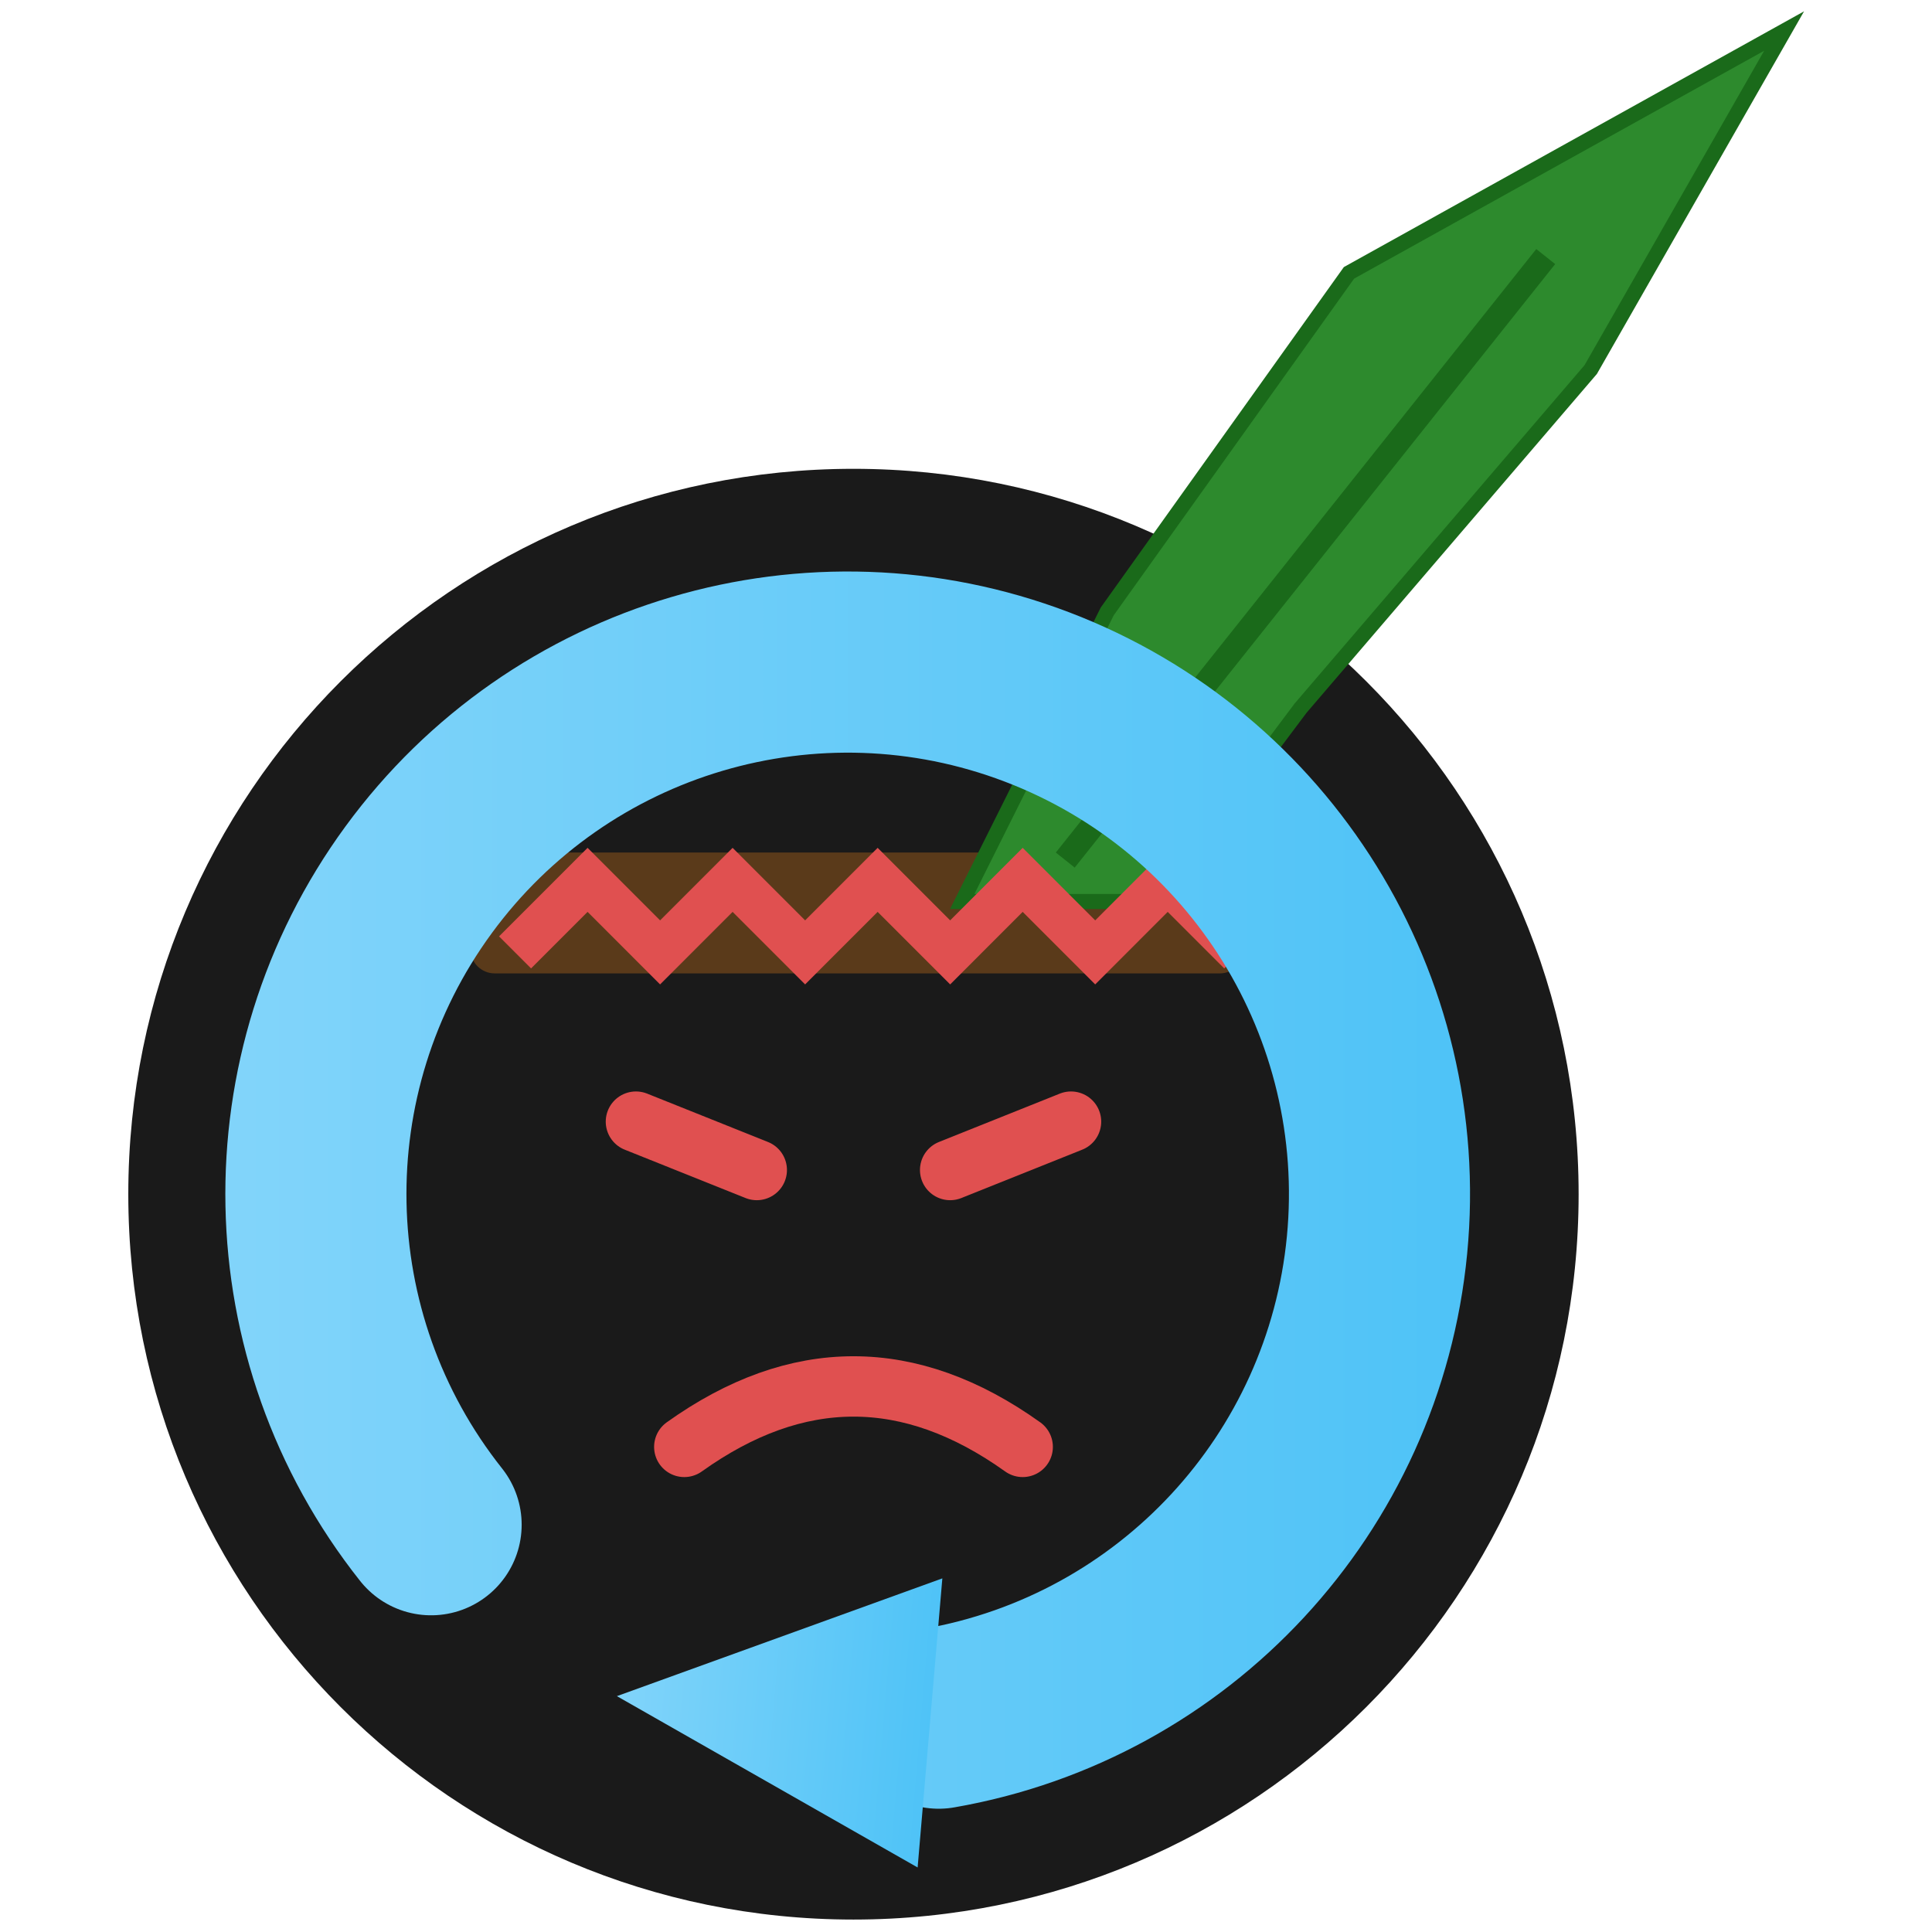
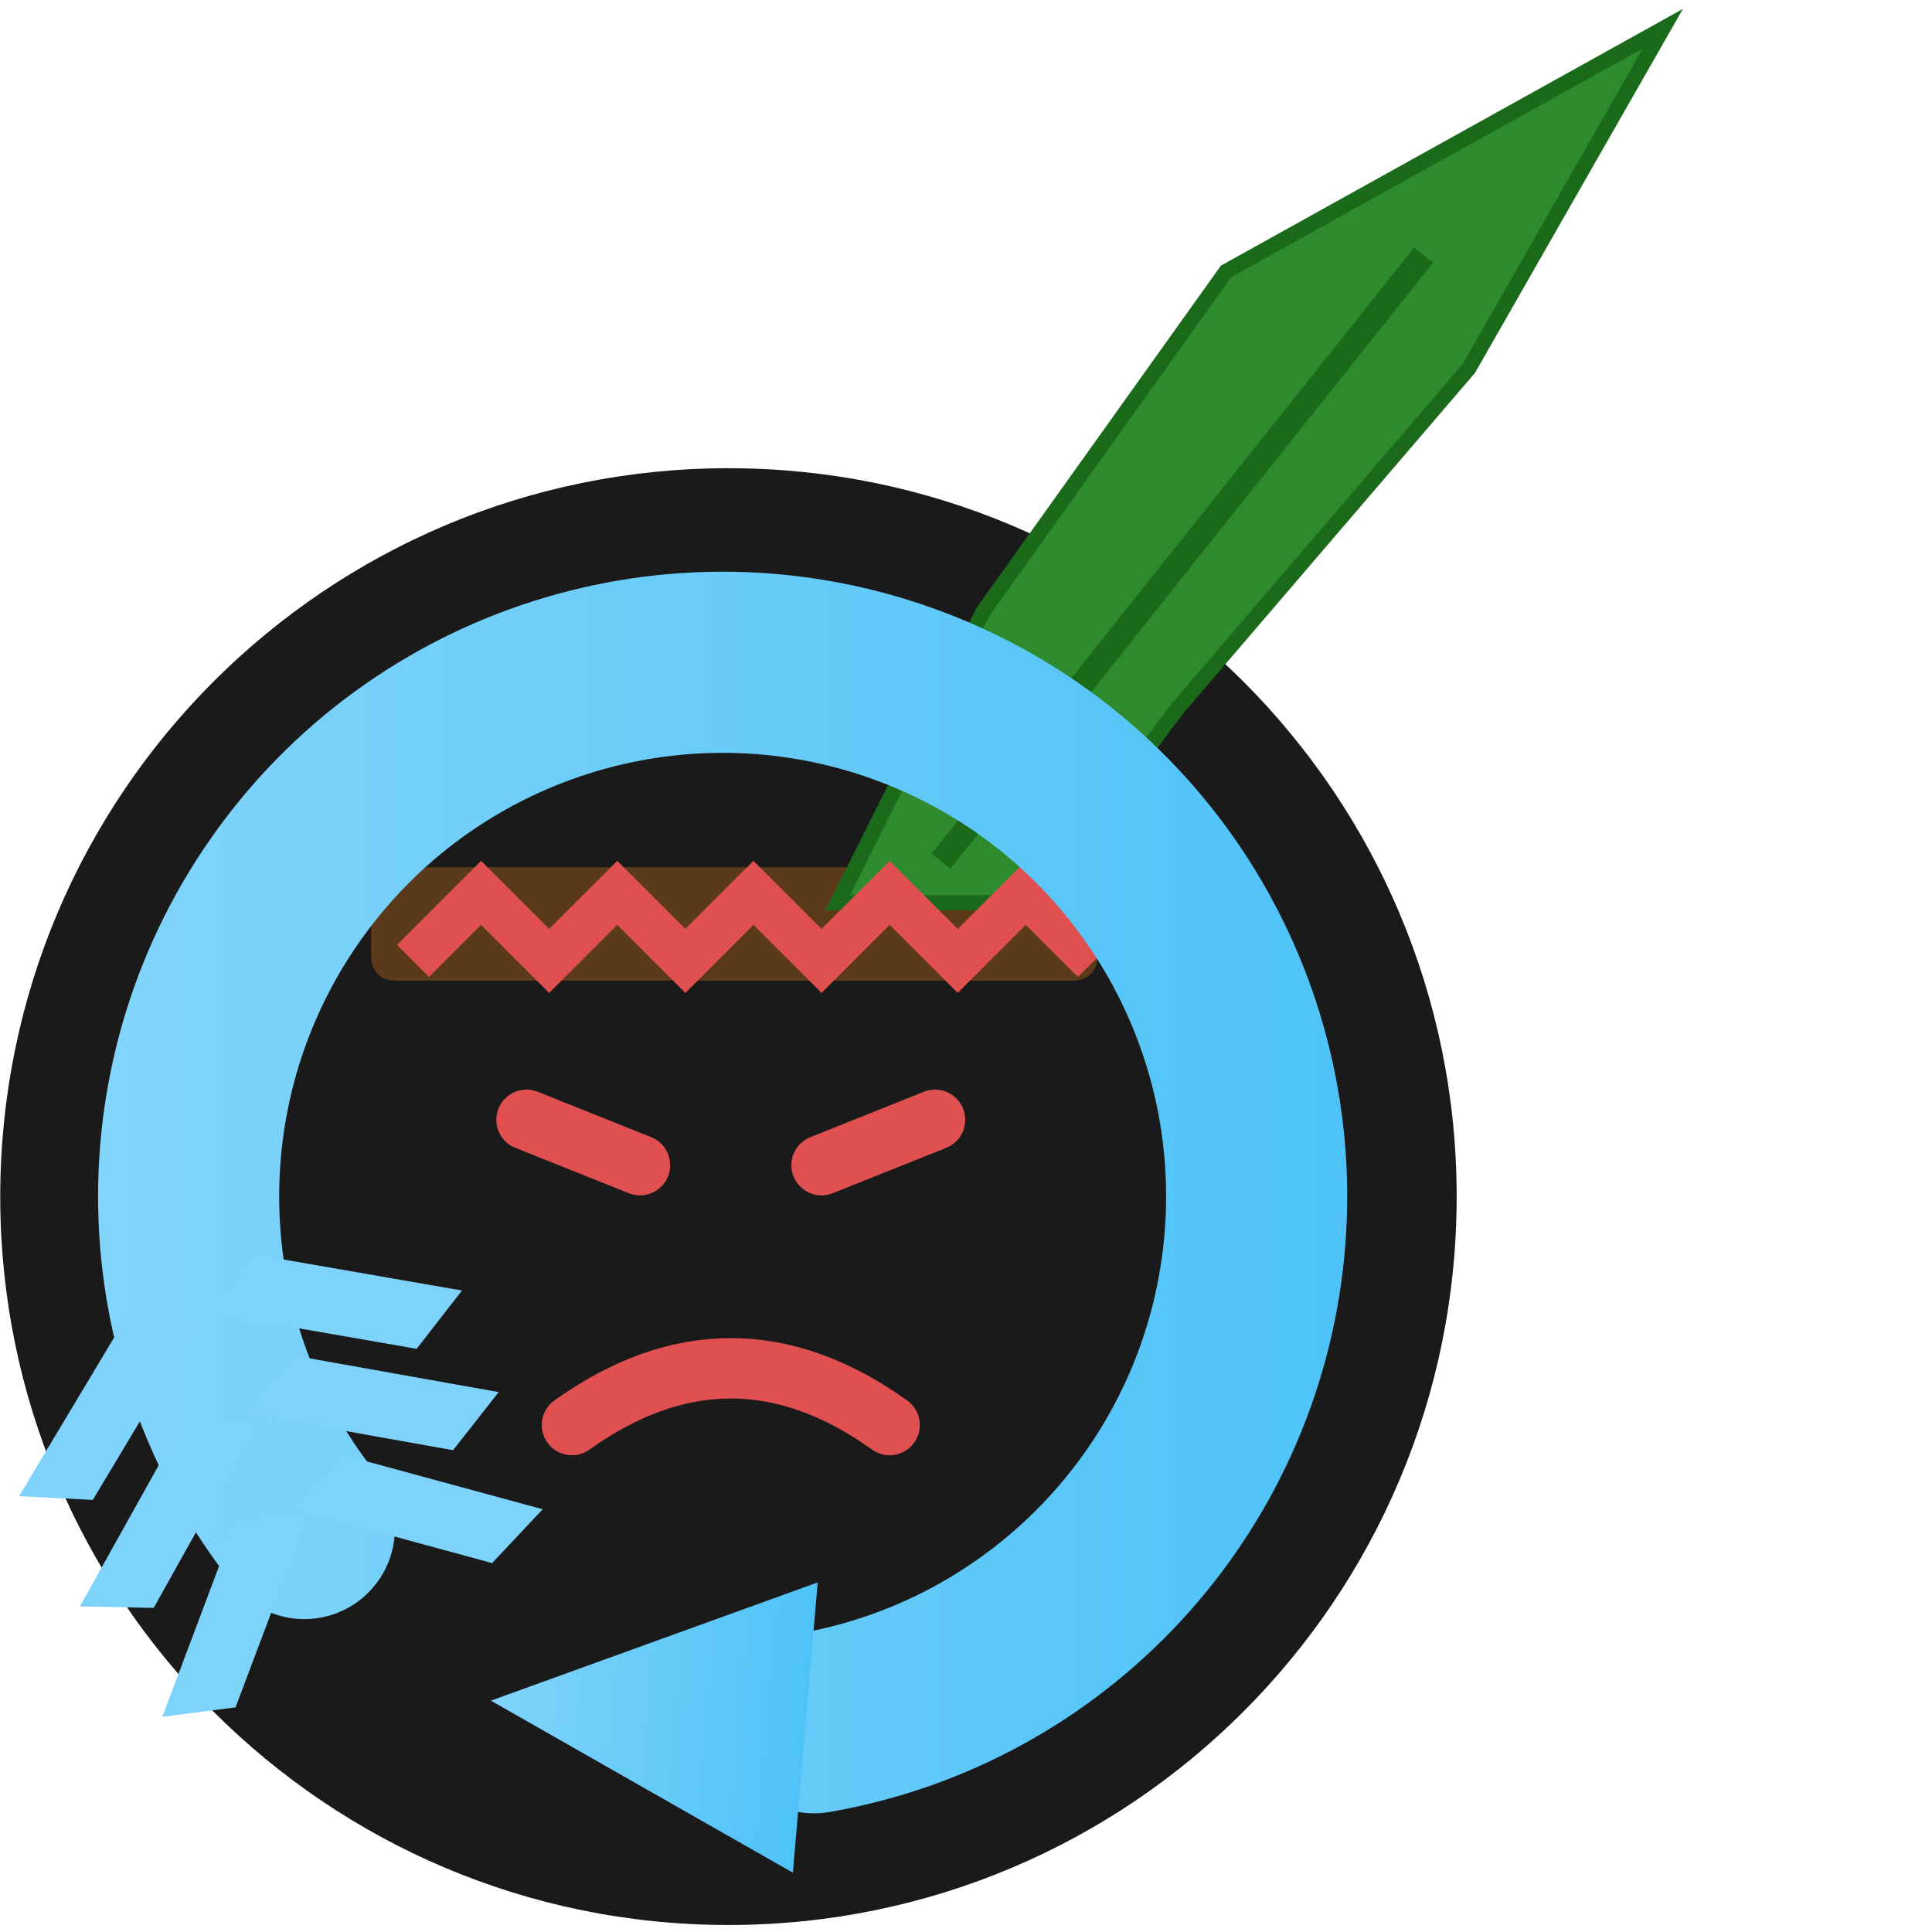
<svg xmlns="http://www.w3.org/2000/svg" xmlns:xlink="http://www.w3.org/1999/xlink" viewBox="0 0 64 64" version="1.1" id="svg14">
  <defs id="defs2">
    <linearGradient id="grad" x1="0%" y1="0%" x2="100%" y2="0%">
      <stop offset="0%" stop-color="#4fc3f7" id="stop1" />
      <stop offset="100%" stop-color="#81d4fa" id="stop2" />
    </linearGradient>
    <linearGradient xlink:href="#grad" id="linearGradient16" x1="6.745" y1="7.023" x2="56.576" y2="7.023" gradientTransform="matrix(-1.003252,0,0,-0.9967581,63.52687,63.66997)" gradientUnits="userSpaceOnUse" />
    <linearGradient xlink:href="#grad" id="linearGradient17" x1="27.862" y1="4.163" x2="40.352" y2="4.163" gradientTransform="scale(1.040833,0.9607689)" gradientUnits="userSpaceOnUse" />
  </defs>
-   <ellipse cx="28.272" cy="39.559" fill="#1a1a1a" id="circle2" style="stroke-width:1" rx="24.022" ry="24.029" />
-   <rect x="15.585" y="28.24" width="25.624" height="4.005" rx="0.801" fill="#5a3a1a" id="rect2" style="stroke-width:1" />
-   <line x1="21.066" y1="37.156" x2="25.069" y2="38.758" stroke="#e05050" stroke-width="2" stroke-linecap="round" id="line2" />
-   <line x1="31.475" y1="38.758" x2="35.479" y2="37.156" stroke="#e05050" stroke-width="2" stroke-linecap="round" id="line3" />
-   <path d="m 33.878,47.93 q -5.605,-4.005 -11.21,0" fill="none" stroke="#e05050" stroke-width="2" stroke-linecap="round" id="path3" />
-   <polygon points="36,14 30,22 22,22 28,10 38,-4 56,-14 48,0 " fill="#2d8a2d" stroke="#1a6a1a" stroke-width="0.624" id="polygon3" transform="matrix(0.8007387,0,0,0.8009714,14.25901,12.24216)" />
-   <line x1="35.288" y1="28.491" x2="51.204" y2="8.499" stroke="#1a6a1a" stroke-width="0.8" id="line4" />
-   <polyline points="18,22 21,19 24,22 27,19 30,22 33,19 36,22 39,19 42,22 45,19 48,22" fill="none" stroke="#e05050" stroke-width="1.873" id="polyline2" transform="matrix(0.8007387,0,0,0.8009714,2.648788,13.92801)" />
-   <g id="g18" transform="matrix(0.8007387,0,0,0.8009714,2.648788,13.92801)" style="stroke-width:1.249">
-     <path d="m 14.527,45.67 a 22,22 0 1 1 21,8" fill="none" stroke="url(#grad)" stroke-width="7.492" stroke-linecap="round" id="path4" style="stroke:url(#linearGradient16)" />
-     <path id="polygon4" style="fill:url(#linearGradient17);stroke-width:1.249" class="head" transform="rotate(-175.1119,33.01881,31.802)" d="M 29,16 V 4 l 13,6 z" />
+   <ellipse cx="24.131" cy="39.639" fill="#1a1a1a" id="circle2" style="stroke-width:1" rx="24.123" ry="24.129" />
+   <rect x="12.295" y="28.726" width="24.06" height="3.759" rx="0.752" fill="#5a3a1a" id="rect2" style="stroke-width:1" />
+   <line x1="17.441" y1="37.095" x2="21.2" y2="38.598" stroke="#e05050" stroke-width="2" stroke-linecap="round" id="line2" />
+   <line x1="27.215" y1="38.598" x2="30.975" y2="37.095" stroke="#e05050" stroke-width="2" stroke-linecap="round" id="line3" />
+   <path d="m 29.471,47.206 q -5.263,-3.759 -10.526,0" fill="none" stroke="#e05050" stroke-width="2" stroke-linecap="round" id="path3" />
+   <polygon points="30,22 22,22 28,10 38,-4 56,-14 48,0 36,14 " fill="#2d8a2d" stroke="#1a6a1a" stroke-width="0.622" id="polygon3" transform="matrix(0.8040838,0,0,0.804315,10.05891,12.20825)" />
+   <line x1="31.175" y1="28.525" x2="47.159" y2="8.449" stroke="#1a6a1a" stroke-width="0.8" id="line4" />
+   <polyline points="18,22 21,19 24,22 27,19 30,22 33,19 36,22 39,19 42,22 45,19 48,22" fill="none" stroke="#e05050" stroke-width="1.995" id="polyline2" transform="matrix(0.7518797,0,0,0.7517447,0.1476916,15.29391)" />
+   <g id="g18" transform="matrix(0.8040838,0,0,0.804315,-1.599816,13.90113)" style="stroke-width:1.243">
+     <path d="m 14.527,45.67 a 22,22 0 1 1 21,8" fill="none" stroke="url(#grad)" stroke-width="7.461" stroke-linecap="round" id="path4" style="stroke:url(#linearGradient16)" />
+     <rect style="fill:#7ed3fa;fill-opacity:1;stroke-width:2.326;stroke-opacity:0.973" id="rect18" width="3.042" height="8.556" x="30.523" y="52.716" transform="matrix(0.9917403,-0.1282619,-0.3524264,0.9358395,0,0)" />
+     <rect style="fill:#7dd3fa;fill-opacity:1;stroke-width:2.326;stroke-opacity:0.973" id="rect18-5" width="3.042" height="8.556" x="-44.856" y="-54.9" transform="matrix(0.6847115,-0.7288142,-0.96498,-0.2623233,0,0)" />
+     <polygon class="head" points="29,16 29,4 42,10 " fill="url(#grad)" id="polygon4" style="fill:url(#linearGradient17);stroke-width:1.243" transform="rotate(-175.1119,33.01881,31.802)" />
+     <rect style="fill:#7ed3fa;fill-opacity:1;stroke-width:2.326;stroke-opacity:0.973" id="rect18-9" width="3.042" height="8.556" x="32.223" y="46.667" transform="matrix(0.9997848,0.02074537,-0.4877632,0.872976,0,0)" />
+     <rect style="fill:#7fd3fa;fill-opacity:1;stroke-width:2.326;stroke-opacity:0.973" id="rect18-9-2" width="3.042" height="8.556" x="40.178" y="39.524" transform="matrix(-0.617247,0.7867695,0.9844713,0.1755456,0,0)" />
+     <rect style="fill:#7fd3fa;fill-opacity:1;stroke-width:2.326;stroke-opacity:0.973" id="rect18-9-8" width="3.042" height="8.556" x="28.515" y="41.434" transform="matrix(0.9986873,0.05122117,-0.5141552,0.8576972,0,0)" />
+     <rect style="fill:#7dd3fa;fill-opacity:1;stroke-width:2.326;stroke-opacity:0.973" id="rect18-9-8-1" width="3.042" height="8.556" x="-38.989" y="-43.733" transform="matrix(0.6138128,-0.7894516,-0.9852269,-0.1712542,0,0)" />
  </g>
</svg>
